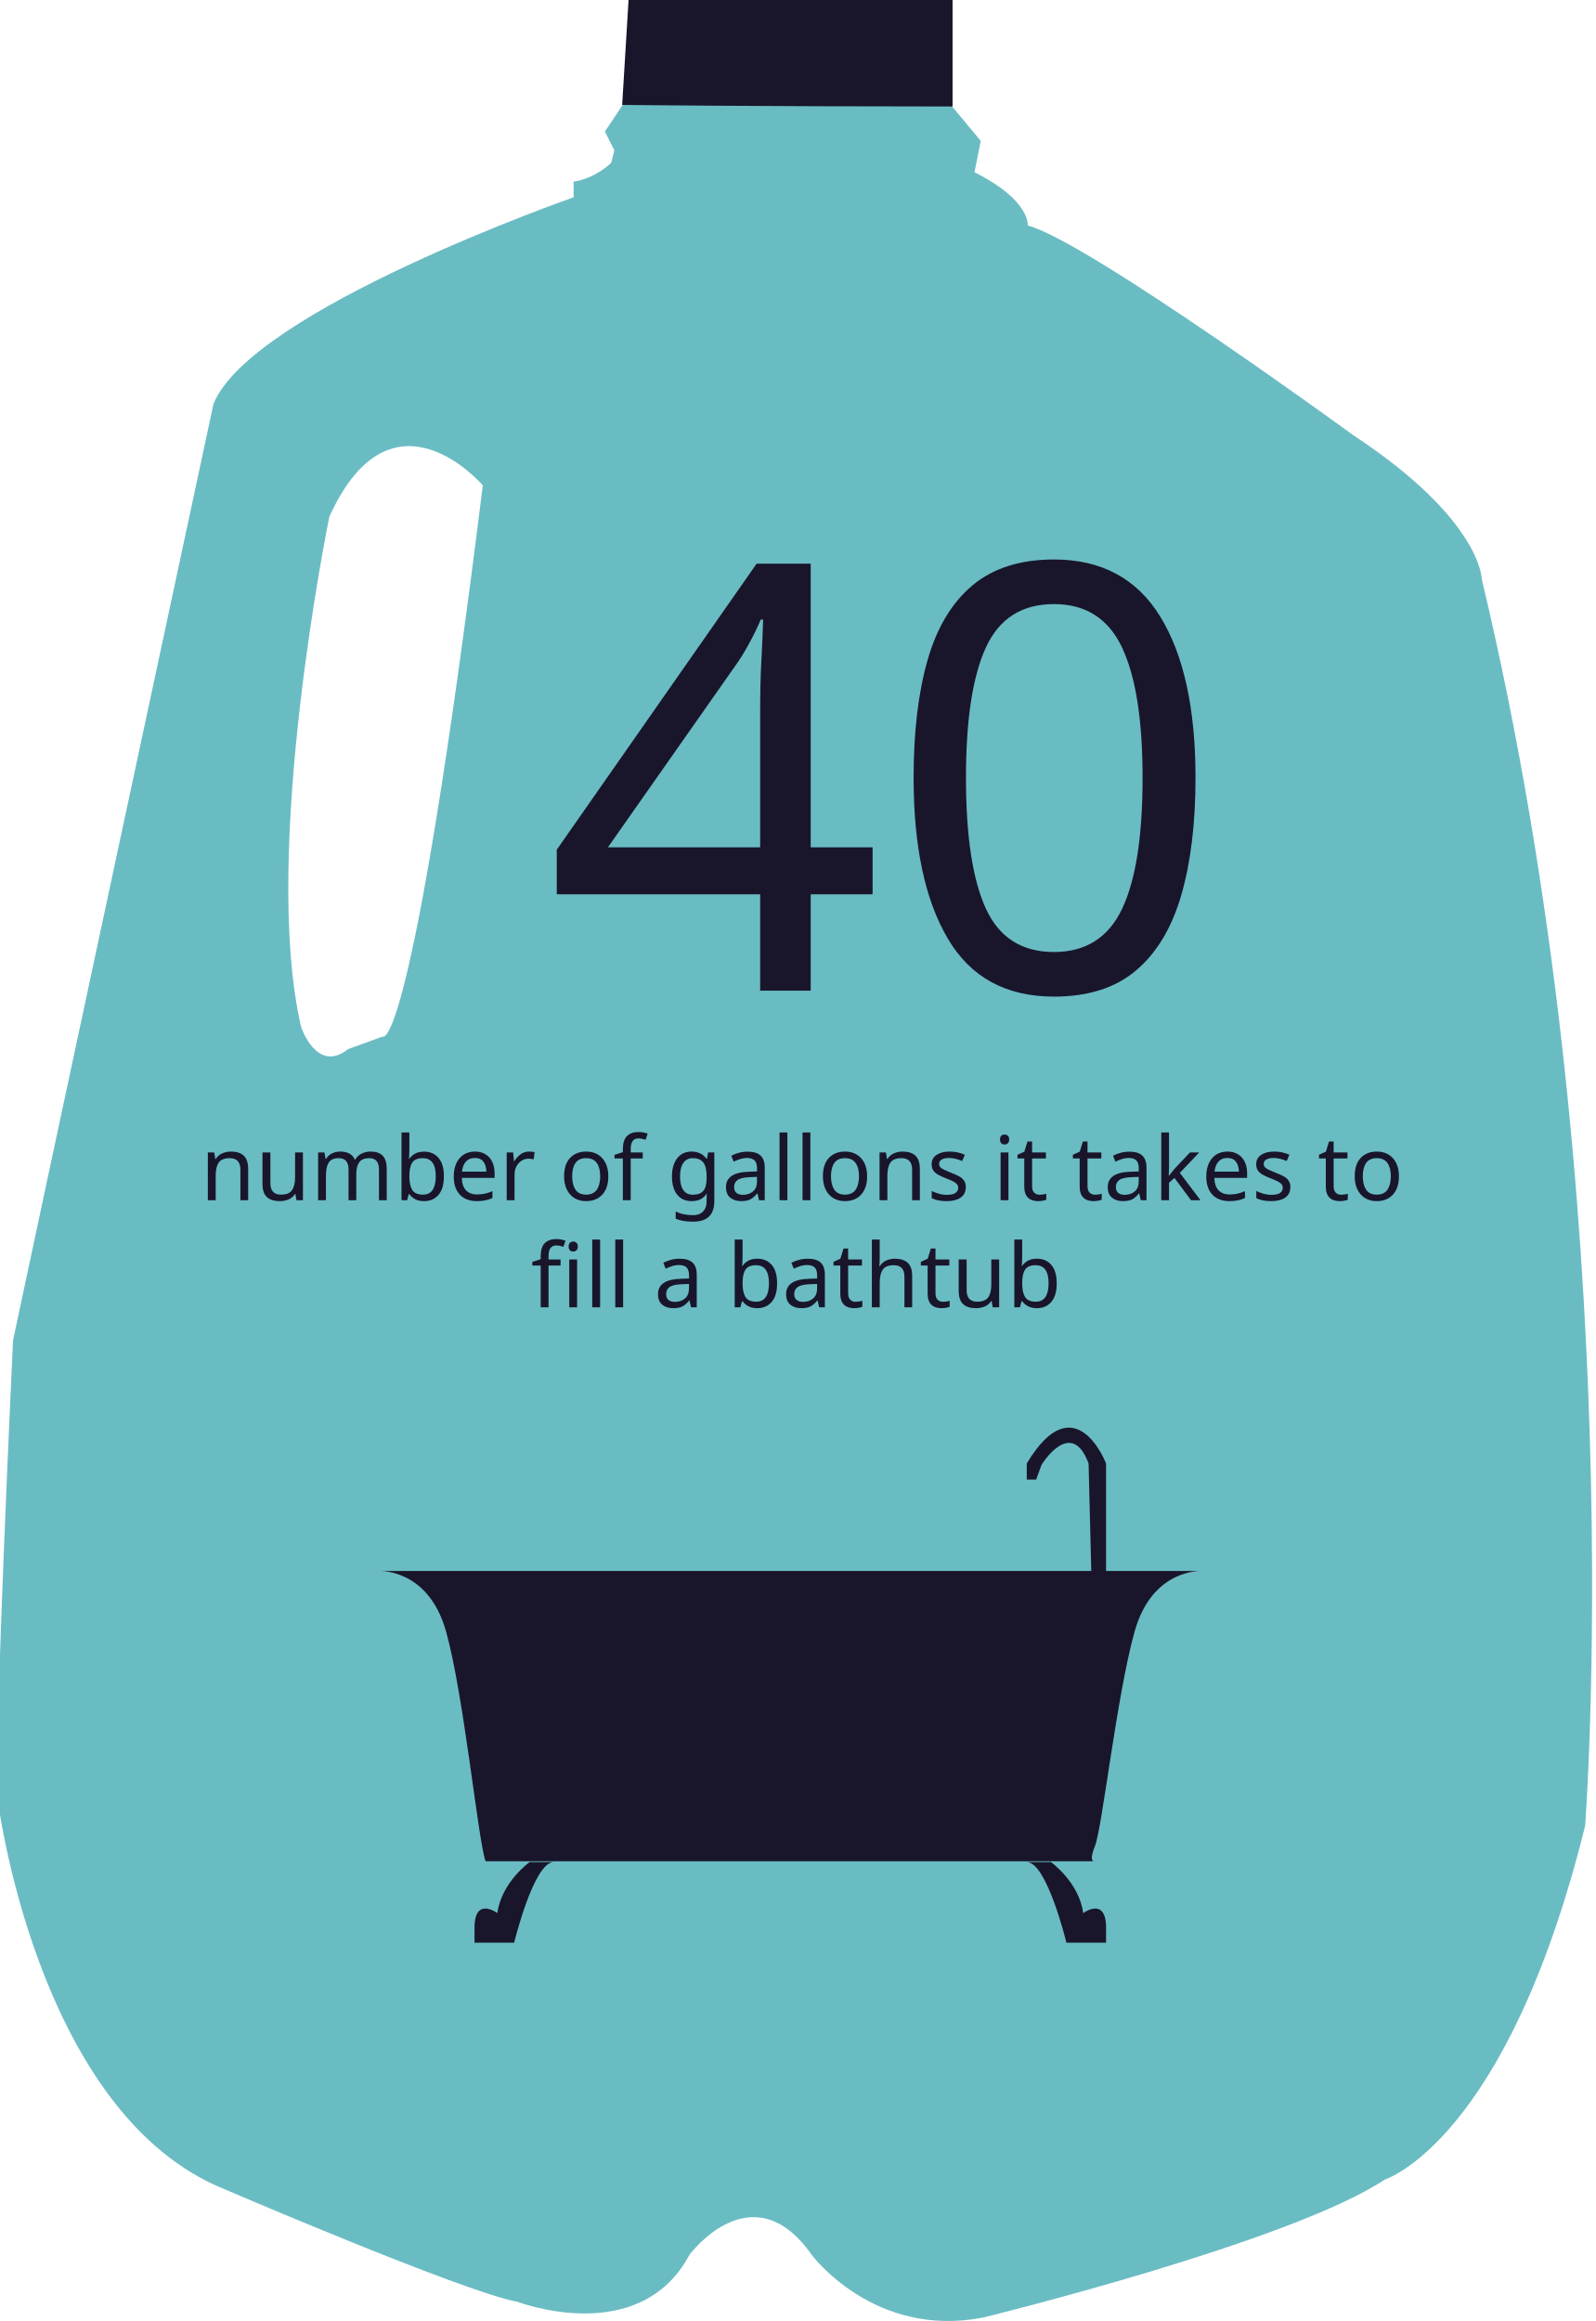
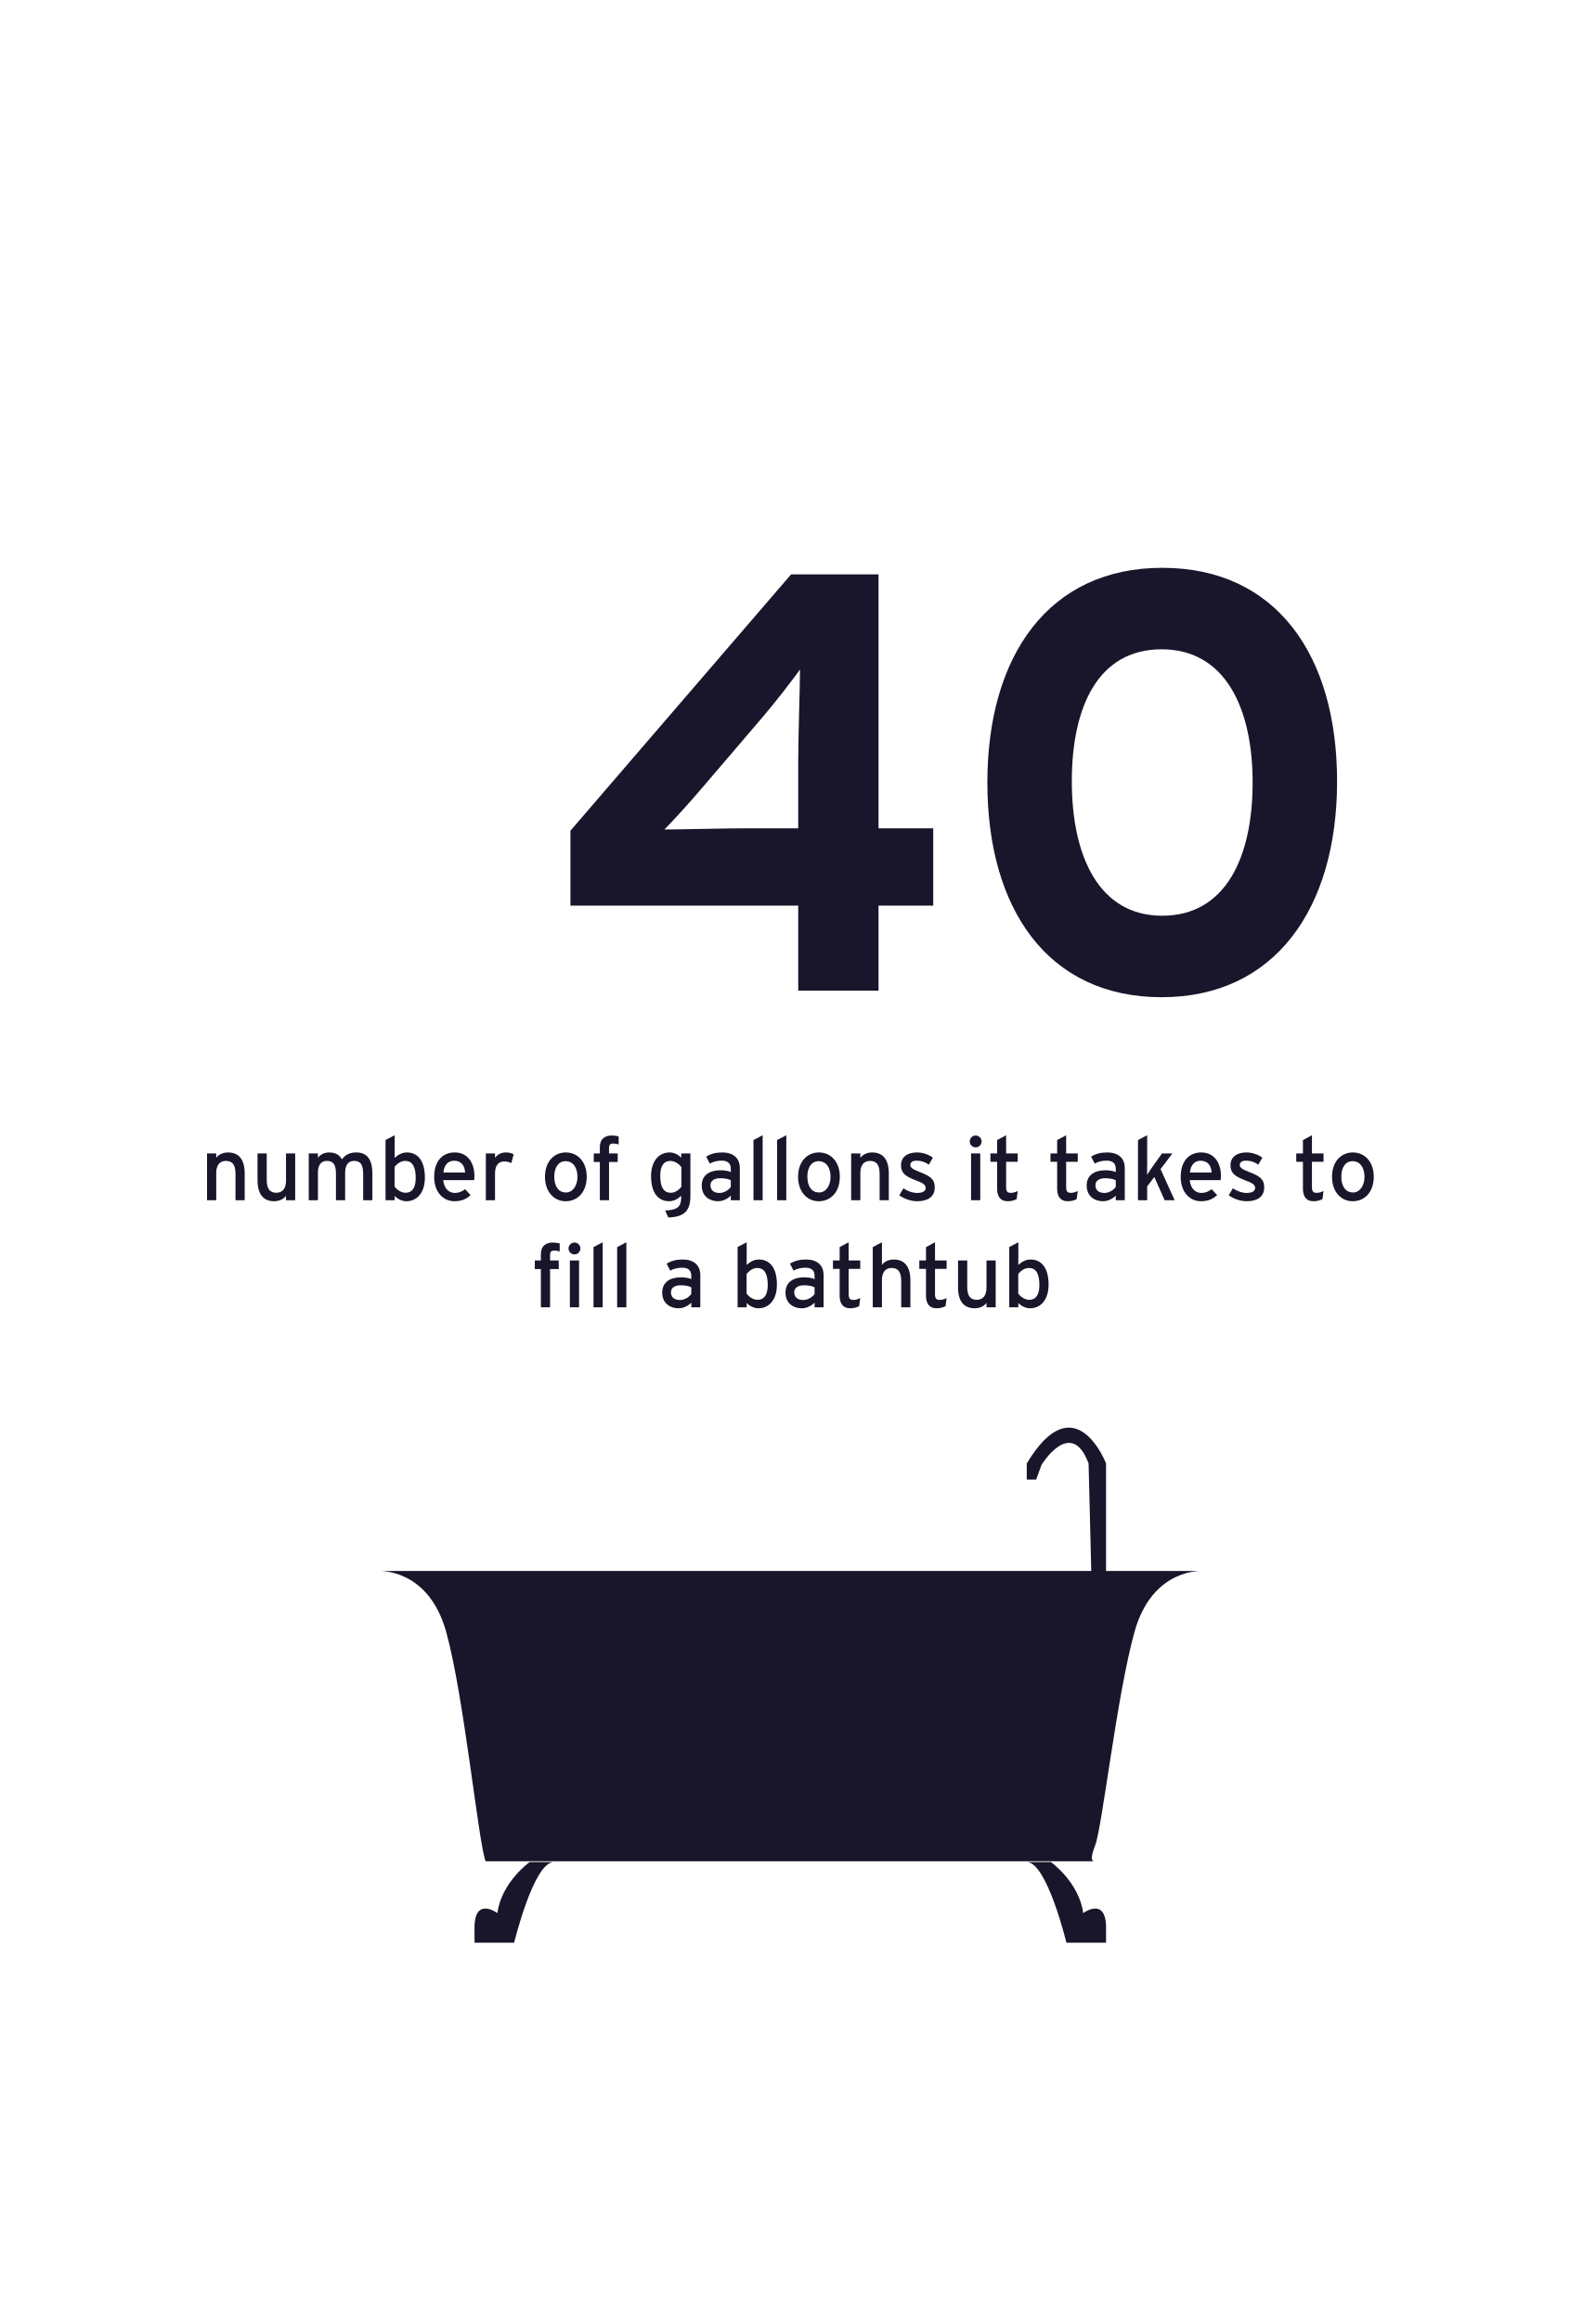
<svg xmlns="http://www.w3.org/2000/svg" version="1.1" id="Layer_1" x="0px" y="0px" width="536.378px" height="780.521px" viewBox="0 0 536.378 780.521" enable-background="new 0 0 536.378 780.521" xml:space="preserve">
-   <g>
-     <path fill="#6ABCC3" d="M329.794,47.392l-2.105,10.53c18.959,9.479,17.902,17.903,17.902,17.903   c20.01,5.263,109.521,70.558,109.521,70.558c43.176,28.433,43.176,48.442,43.176,48.442   c50.553,211.678,34.752,419.134,34.752,419.134c-26.328,106.364-67.396,119.005-67.396,119.005   C434.048,754.024,330.851,779.3,330.851,779.3c-36.859,7.373-57.921-21.062-57.921-21.062c-20.01-28.436-41.069,0-41.069,0   c-16.853,31.595-57.922,15.798-57.922,15.798c-17.903-3.157-101.101-38.964-101.101-38.964   c-61.081-27.385-73.72-130.586-73.72-130.586c-1.052-20.012,5.267-153.751,5.267-153.751   C9.3,427.212,71.786,135.853,71.786,135.853c12.635-31.595,121.105-69.508,121.105-69.508v-5.267   c7.373-1.051,12.637-6.318,12.637-6.318l1.055-4.212l-3.161-6.318l8.424-12.636l2.175-18.333l100.025,15.161L329.794,47.392z    M162.352,163.23c0,0-30.543-35.806-51.604,10.534c0,0-23.17,112.683-9.479,171.655c0,0,5.267,15.797,15.798,7.373l11.584-4.212   C128.651,348.581,138.13,358.056,162.352,163.23z" />
-     <path fill="#19152B" d="M209.215,35.279c0,0,45.303,0.528,111.105,0.528V0H211.368L209.215,35.279z" />
+   <rect x="49.689" y="381.761" fill="none" width="434" height="82" />
+   <g enable-background="new    ">
+     <path fill="#19162B" d="M79.192,403.631v-8.909c0-3.181-1.2-4.32-3.24-4.32c-2.07,0-3.24,1.47-3.24,4.02v9.21h-3.09v-15.749h3.09   v1.5c0.78-1.141,2.34-1.83,3.96-1.83c3.66,0,5.61,2.399,5.61,7.05v9.029H79.192z" />
+     <path fill="#19162B" d="M96.171,403.631v-1.5c-0.78,1.14-2.34,1.83-3.96,1.83c-3.66,0-5.609-2.4-5.609-7.05v-9.029h3.09v8.909   c0,3.18,1.2,4.32,3.24,4.32c2.07,0,3.24-1.471,3.24-4.021v-9.209h3.09v15.749H96.171z" />
+     <path fill="#19162B" d="M122.121,403.631v-8.909c0-3.181-0.99-4.32-3.03-4.32c-2.07,0-3.03,1.47-3.03,4.02v9.21h-3.09v-8.909   c0-3.181-0.99-4.32-3.03-4.32c-2.07,0-3.03,1.47-3.03,4.02v9.21h-3.09v-15.749h3.09v1.5c0.78-1.141,2.13-1.83,3.75-1.83   c2.13,0,3.48,0.81,4.32,2.31c1.14-1.41,2.37-2.31,4.83-2.31c3.66,0,5.4,2.399,5.4,7.05v9.029H122.121z" />
+     <path fill="#19162B" d="M136.671,403.961c-1.59,0-3.09-0.84-3.96-1.8v1.47h-3.06v-20.279l3.06-1.59v7.62   c1.14-1.051,2.46-1.83,4.11-1.83c3.39,0,6.06,2.46,6.06,8.459C142.881,401.411,139.941,403.961,136.671,403.961z M136.251,390.401   c-1.47,0-2.76,0.99-3.57,2.01v6.63c0.69,0.93,2.13,2.07,3.69,2.07c2.22,0,3.42-1.681,3.42-5.01   C139.791,392.142,138.531,390.401,136.251,390.401z" />
+     <path fill="#19162B" d="M159.44,396.852h-10.41c0.33,3.029,2.04,4.319,3.96,4.319c1.32,0,2.37-0.479,3.42-1.26l1.83,1.979   c-1.38,1.32-3.03,2.07-5.43,2.07c-3.69,0-6.81-2.97-6.81-8.189c0-5.34,2.82-8.22,6.9-8.22c4.47,0,6.63,3.63,6.63,7.89   C159.531,396.011,159.471,396.521,159.44,396.852z M152.691,390.342c-2.07,0-3.33,1.439-3.6,3.959h7.32   C156.261,392.142,155.241,390.342,152.691,390.342z" />
+     <path fill="#19162B" d="M171.92,391.151c-0.66-0.36-1.35-0.57-2.37-0.57c-1.95,0-3.09,1.38-3.09,4.05v9h-3.09v-15.749h3.09v1.5   c0.72-1.051,2.04-1.83,3.6-1.83c1.26,0,2.04,0.239,2.67,0.66L171.92,391.151z" />
+     <path fill="#19162B" d="M190.19,403.961c-3.959,0-6.93-3.27-6.93-8.189c0-5.16,3.06-8.22,7.02-8.22c4.02,0,7.02,3.21,7.02,8.13   C197.3,400.901,194.24,403.961,190.19,403.961z M190.16,390.491c-2.34,0-3.78,2.07-3.78,5.19c0,3.449,1.59,5.339,3.93,5.339   s3.87-2.369,3.87-5.249C194.18,392.562,192.65,390.491,190.16,390.491z" />
+     <path fill="#19162B" d="M206.24,384.552c-1.02,0-1.44,0.39-1.44,1.53v1.8h2.91v2.88h-2.91v12.869h-3.09v-12.869h-2.04v-2.88h2.04   v-2.07c0-2.88,1.77-3.96,3.99-3.96c0.81,0,1.68,0.12,2.34,0.3v2.7C207.32,384.642,206.78,384.552,206.24,384.552z" />
+     <path fill="#19162B" d="M224.72,409.421l-1.05-2.34c4.44-0.21,5.4-1.41,5.4-4.68v-0.271c-1.14,1.05-2.43,1.83-4.08,1.83   c-3.36,0-6.06-2.46-6.06-8.46c0-5.399,2.97-7.949,6.21-7.949c1.59,0,3.09,0.84,3.93,1.8v-1.47h3.09v14.249   C232.159,406.931,230.419,409.24,224.72,409.421z M229.129,392.472c-0.69-0.931-2.13-2.07-3.69-2.07c-2.22,0-3.42,1.68-3.42,5.01   c0,3.96,1.26,5.7,3.54,5.7c1.47,0,2.76-0.99,3.57-2.011V392.472z" />
+     <path fill="#19162B" d="M245.75,403.631v-1.56c-1.08,1.079-2.61,1.89-4.32,1.89c-2.55,0-5.46-1.44-5.46-5.31   c0-3.51,2.7-5.101,6.27-5.101c1.47,0,2.64,0.211,3.51,0.601v-1.17c0-1.71-1.05-2.67-2.97-2.67c-1.62,0-2.88,0.3-4.11,0.99   l-1.2-2.34c1.5-0.931,3.18-1.41,5.4-1.41c3.51,0,5.91,1.71,5.91,5.279v10.8H245.75z M245.75,396.911c-0.84-0.42-1.92-0.69-3.6-0.69   c-1.979,0-3.24,0.9-3.24,2.341c0,1.56,0.99,2.609,3.03,2.609c1.65,0,3.09-1.02,3.81-2.01V396.911z" />
+     <path fill="#19162B" d="M253.369,403.631v-20.249l3.09-1.62v21.869H253.369z" />
+     <path fill="#19162B" d="M261.319,403.631v-20.249l3.09-1.62v21.869H261.319z" />
+     <path fill="#19162B" d="M275.298,403.961c-3.959,0-6.929-3.27-6.929-8.189c0-5.16,3.06-8.22,7.02-8.22c4.02,0,7.02,3.21,7.02,8.13   C282.409,400.901,279.349,403.961,275.298,403.961z M275.269,390.491c-2.34,0-3.779,2.07-3.779,5.19c0,3.449,1.59,5.339,3.93,5.339   s3.869-2.369,3.869-5.249C279.289,392.562,277.759,390.491,275.269,390.491z" />
+     <path fill="#19162B" d="M295.789,403.631v-8.909c0-3.181-1.2-4.32-3.24-4.32c-2.07,0-3.24,1.47-3.24,4.02v9.21h-3.09v-15.749h3.09   v1.5c0.781-1.141,2.34-1.83,3.961-1.83c3.659,0,5.609,2.399,5.609,7.05v9.029H295.789z" />
+     <path fill="#19162B" d="M308.419,403.961c-2.131,0-4.44-0.84-6.03-2.01l1.409-2.34c1.471,1.02,3.121,1.56,4.59,1.56   c1.951,0,2.881-0.63,2.881-1.74c0-1.199-1.381-1.77-3.66-2.64c-3.391-1.32-4.62-2.46-4.62-4.949c0-2.82,2.22-4.29,5.37-4.29   c1.98,0,3.93,0.72,5.34,1.739l-1.35,2.37c-1.291-0.899-2.58-1.35-4.08-1.35s-2.16,0.6-2.16,1.439c0,0.78,0.54,1.351,2.91,2.28   c3.51,1.35,5.31,2.31,5.31,5.279C314.329,402.791,311.509,403.961,308.419,403.961z" />
+     <path fill="#19162B" d="M328.098,385.842c-1.11,0-2.01-0.9-2.01-1.98c0-1.109,0.899-2.01,2.01-2.01c1.08,0,1.979,0.9,1.979,2.01   C330.078,384.941,329.178,385.842,328.098,385.842z M326.539,403.631v-15.749h3.09v15.749H326.539z" />
+     <path fill="#19162B" d="M341.868,403.241c-0.75,0.42-1.8,0.72-3.03,0.72c-2.189,0-3.539-1.35-3.539-4.17v-9.09h-2.25v-2.819h2.25   v-4.5l3.029-1.62v6.12h3.9v2.819h-3.9v8.55c0,1.47,0.48,1.89,1.62,1.89c0.81,0,1.71-0.3,2.28-0.63L341.868,403.241z" />
+     <path fill="#19162B" d="M362.058,403.241c-0.75,0.42-1.801,0.72-3.03,0.72c-2.19,0-3.54-1.35-3.54-4.17v-9.09h-2.25v-2.819h2.25   v-4.5l3.029-1.62v6.12h3.9v2.819h-3.9v8.55c0,1.47,0.48,1.89,1.621,1.89c0.81,0,1.709-0.3,2.279-0.63L362.058,403.241z" />
+     <path fill="#19162B" d="M375.198,403.631v-1.56c-1.08,1.079-2.61,1.89-4.319,1.89c-2.551,0-5.461-1.44-5.461-5.31   c0-3.51,2.701-5.101,6.271-5.101c1.47,0,2.64,0.211,3.51,0.601v-1.17c0-1.71-1.05-2.67-2.97-2.67c-1.62,0-2.88,0.3-4.109,0.99   l-1.201-2.34c1.5-0.931,3.181-1.41,5.4-1.41c3.51,0,5.91,1.71,5.91,5.279v10.8H375.198z M375.198,396.911   c-0.84-0.42-1.92-0.69-3.601-0.69c-1.979,0-3.239,0.9-3.239,2.341c0,1.56,0.99,2.609,3.03,2.609c1.649,0,3.09-1.02,3.81-2.01   V396.911z" />
+     <path fill="#19162B" d="M391.637,403.631l-3.48-7.83l-2.399,3.181v4.649h-3.09v-20.249l3.09-1.62v9.93c0,0.96-0.03,2.58-0.03,3.359   c0.42-0.63,1.229-1.829,1.74-2.579l3.27-4.59h3.51l-3.99,5.279l4.74,10.47H391.637z" />
+     <path fill="#19162B" d="M410.477,396.852h-10.41c0.33,3.029,2.04,4.319,3.96,4.319c1.32,0,2.37-0.479,3.42-1.26l1.83,1.979   c-1.38,1.32-3.03,2.07-5.43,2.07c-3.69,0-6.81-2.97-6.81-8.189c0-5.34,2.819-8.22,6.899-8.22c4.47,0,6.63,3.63,6.63,7.89   C410.567,396.011,410.506,396.521,410.477,396.852z M403.727,390.342c-2.07,0-3.33,1.439-3.6,3.959h7.319   C407.296,392.142,406.277,390.342,403.727,390.342z" />
+     <path fill="#19162B" d="M419.208,403.961c-2.13,0-4.44-0.84-6.03-2.01l1.41-2.34c1.47,1.02,3.12,1.56,4.59,1.56   c1.95,0,2.88-0.63,2.88-1.74c0-1.199-1.38-1.77-3.66-2.64c-3.39-1.32-4.619-2.46-4.619-4.949c0-2.82,2.22-4.29,5.369-4.29   c1.98,0,3.931,0.72,5.34,1.739l-1.35,2.37c-1.29-0.899-2.58-1.35-4.08-1.35s-2.16,0.6-2.16,1.439c0,0.78,0.54,1.351,2.91,2.28   c3.51,1.35,5.31,2.31,5.31,5.279C425.117,402.791,422.297,403.961,419.208,403.961z" />
+     <path fill="#19162B" d="M444.707,403.241c-0.75,0.42-1.8,0.72-3.03,0.72c-2.189,0-3.539-1.35-3.539-4.17v-9.09h-2.25v-2.819h2.25   v-4.5l3.029-1.62v6.12h3.9v2.819h-3.9v8.55c0,1.47,0.48,1.89,1.62,1.89c0.81,0,1.71-0.3,2.28-0.63L444.707,403.241z" />
+     <path fill="#19162B" d="M454.847,403.961c-3.96,0-6.93-3.27-6.93-8.189c0-5.16,3.06-8.22,7.02-8.22c4.02,0,7.02,3.21,7.02,8.13   C461.957,400.901,458.897,403.961,454.847,403.961z M454.817,390.491c-2.34,0-3.78,2.07-3.78,5.19c0,3.449,1.591,5.339,3.931,5.339   s3.869-2.369,3.869-5.249C458.836,392.562,457.307,390.491,454.817,390.491z" />
  </g>
-   <rect x="49.689" y="381.761" fill="none" width="434" height="82" />
-   <text transform="matrix(1 0 0 1 67.3423 403.6309)" fill="#19162B" font-family="'Interstate-Regular'" font-size="30">number of gallons it takes to </text>
-   <text transform="matrix(1 0 0 1 178.5503 439.6309)" fill="#19162B" font-family="'Interstate-Regular'" font-size="30">fill a bathtub</text>
+   <g enable-background="new    ">
+     <path fill="#19162B" d="M186.41,420.552c-1.02,0-1.44,0.39-1.44,1.53v1.8h2.91v2.88h-2.91v12.869h-3.09v-12.869h-2.04v-2.88h2.04   v-2.07c0-2.88,1.77-3.96,3.99-3.96c0.81,0,1.68,0.12,2.34,0.3v2.7C187.49,420.642,186.95,420.552,186.41,420.552z M193.19,421.842   c-1.11,0-2.01-0.9-2.01-1.98c0-1.109,0.9-2.01,2.01-2.01c1.08,0,1.979,0.9,1.979,2.01   C195.169,420.941,194.27,421.842,193.19,421.842z M191.63,439.631v-15.749h3.09v15.749H191.63z" />
+     <path fill="#19162B" d="M199.58,439.631v-20.249l3.09-1.62v21.869H199.58z" />
+     <path fill="#19162B" d="M207.53,439.631v-20.249l3.09-1.62v21.869H207.53z" />
+     <path fill="#19162B" d="M232.459,439.631v-1.56c-1.08,1.079-2.61,1.89-4.32,1.89c-2.55,0-5.46-1.44-5.46-5.31   c0-3.51,2.7-5.101,6.27-5.101c1.47,0,2.64,0.211,3.51,0.601v-1.17c0-1.71-1.05-2.67-2.97-2.67c-1.62,0-2.88,0.3-4.11,0.99   l-1.2-2.34c1.5-0.931,3.18-1.41,5.4-1.41c3.51,0,5.91,1.71,5.91,5.279v10.8H232.459z M232.459,432.911   c-0.84-0.42-1.92-0.69-3.6-0.69c-1.979,0-3.24,0.9-3.24,2.341c0,1.56,0.99,2.609,3.03,2.609c1.65,0,3.09-1.02,3.81-2.01V432.911z" />
+     <path fill="#19162B" d="M255.049,439.961c-1.59,0-3.09-0.84-3.96-1.8v1.47h-3.06v-20.279l3.06-1.59v7.62   c1.14-1.051,2.46-1.83,4.11-1.83c3.39,0,6.06,2.46,6.06,8.459C261.258,437.411,258.318,439.961,255.049,439.961z M254.628,426.401   c-1.47,0-2.76,0.99-3.57,2.01v6.63c0.69,0.93,2.13,2.07,3.69,2.07c2.22,0,3.42-1.681,3.42-5.01   C258.168,428.142,256.909,426.401,254.628,426.401z" />
+     <path fill="#19162B" d="M273.918,439.631v-1.56c-1.08,1.079-2.61,1.89-4.319,1.89c-2.55,0-5.46-1.44-5.46-5.31   c0-3.51,2.7-5.101,6.27-5.101c1.47,0,2.64,0.211,3.51,0.601v-1.17c0-1.71-1.05-2.67-2.97-2.67c-1.62,0-2.88,0.3-4.11,0.99   l-1.2-2.34c1.5-0.931,3.18-1.41,5.4-1.41c3.51,0,5.91,1.71,5.91,5.279v10.8H273.918z M273.918,432.911   c-0.84-0.42-1.92-0.69-3.601-0.69c-1.979,0-3.239,0.9-3.239,2.341c0,1.56,0.99,2.609,3.03,2.609c1.649,0,3.09-1.02,3.81-2.01   V432.911z" />
+     <path fill="#19162B" d="M288.917,439.241c-0.75,0.42-1.799,0.72-3.029,0.72c-2.189,0-3.54-1.35-3.54-4.17v-9.09h-2.25v-2.819h2.25   v-4.5l3.03-1.62v6.12h3.899v2.819h-3.899v8.55c0,1.47,0.479,1.89,1.619,1.89c0.811,0,1.711-0.3,2.28-0.63L288.917,439.241z" />
+     <path fill="#19162B" d="M303.048,439.631v-8.909c0-3.181-1.2-4.32-3.24-4.32c-2.07,0-3.24,1.47-3.24,4.02v9.21h-3.09v-20.249   l3.09-1.62v7.62c0.781-1.141,2.34-1.83,3.961-1.83c3.659,0,5.609,2.399,5.609,7.05v9.029H303.048z" />
+     <path fill="#19162B" d="M317.958,439.241c-0.75,0.42-1.8,0.72-3.029,0.72c-2.19,0-3.541-1.35-3.541-4.17v-9.09h-2.25v-2.819h2.25   v-4.5l3.03-1.62v6.12h3.899v2.819h-3.899v8.55c0,1.47,0.479,1.89,1.62,1.89c0.811,0,1.71-0.3,2.279-0.63L317.958,439.241z" />
+     <path fill="#19162B" d="M331.728,439.631v-1.5c-0.779,1.14-2.34,1.83-3.959,1.83c-3.66,0-5.61-2.4-5.61-7.05v-9.029h3.091v8.909   c0,3.18,1.199,4.32,3.239,4.32c2.069,0,3.239-1.471,3.239-4.021v-9.209h3.09v15.749H331.728z" />
+     <path fill="#19162B" d="M346.398,439.961c-1.59,0-3.09-0.84-3.959-1.8v1.47h-3.061v-20.279l3.061-1.59v7.62   c1.14-1.051,2.459-1.83,4.109-1.83c3.39,0,6.06,2.46,6.06,8.459C352.608,437.411,349.667,439.961,346.398,439.961z    M345.978,426.401c-1.47,0-2.76,0.99-3.57,2.01v6.63c0.69,0.93,2.131,2.07,3.69,2.07c2.22,0,3.42-1.681,3.42-5.01   C349.518,428.142,348.258,426.401,345.978,426.401z" />
+   </g>
  <g id="Layer_1_1_">
-     <text transform="matrix(1 0 0 1 183.0215 333.1475)" fill="#19162B" font-family="'Interstate-Bold'" font-size="200">40</text>
-     <text transform="matrix(1 0 0 1 459.6177 333.1475)" fill="#19162B" font-family="'Interstate-Bold'" font-size="150"> </text>
-     <path fill="#19162B" d="M163.297,625.917C164.402,628.681,164.402,628.681,163.297,625.917   c-2.412-6.026-7.233-55.433-13.258-77.125c-6.027-21.693-22.898-20.487-22.898-20.487h277.251c0,0-16.873-1.203-22.896,20.488   c-6.023,21.692-10.861,65.899-13.271,71.927c-2.408,6.026,0.016,5.197,0.016,5.197 M371.931,528.292V492.14   c0,0-10.395-27.114-26.664,0v5.425h3.164l1.809-4.974c0,0,9.941-16.269,15.816-0.451l0.904,36.152H371.931L371.931,528.292z    M345.267,626.185c6.779,0,13.332,27.116,13.332,27.116h13.332v-5.875c-0.451-9.491-7.684-4.065-7.684-4.065   c-1.355-10.396-10.846-17.175-10.846-17.175S338.488,626.185,345.267,626.185z M178.098,626.185c0,0-9.491,6.779-10.846,17.176   c0,0-7.231-5.426-7.683,4.065v5.875H172.9c0,0,6.553-27.116,13.332-27.116C193.011,626.185,178.098,626.185,178.098,626.185z" />
+     <g enable-background="new    ">
+       <path fill="#19162B" d="M295.419,304.548v28.6H268.42v-28.6h-76.599v-25.199l74.199-86.199h29.399v85.398h18.4v26H295.419z     M256.62,240.949l-20,23.399c-4.4,5.2-10.2,11.6-13.2,14.6c4.8,0,19.8-0.4,27.799-0.4h17.2v-22.799c0-8,0.6-25.4,0.6-30.6    C266.42,228.749,261.22,235.549,256.62,240.949z" />
+       <path fill="#19162B" d="M390.619,335.348c-38.199,0-58.599-29.6-58.599-72.199s20.6-72.199,58.799-72.199    c38.2,0,58.8,29.2,58.8,71.8C449.619,305.348,428.818,335.348,390.619,335.348z M390.619,218.35    c-21.399,0-30.199,19.399-30.199,44.399c0,24.999,9,45.199,30.399,45.199s30.399-19.8,30.399-44.8S412.019,218.35,390.619,218.35z    " />
+     </g>
+     <path fill="#19162B" d="M163.297,625.917C164.402,628.681,164.402,628.681,163.297,625.917   c-2.412-6.026-7.233-55.433-13.258-77.125c-6.027-21.693-22.898-20.487-22.898-20.487h277.251c0,0-16.873-1.203-22.896,20.488   c-6.023,21.692-10.861,65.899-13.271,71.927c-2.406,6.026,0.018,5.197,0.018,5.197 M371.931,528.292V492.14   c0,0-10.395-27.113-26.664,0v5.426h3.164l1.809-4.975c0,0,9.941-16.269,15.816-0.451l0.904,36.152H371.931L371.931,528.292z    M345.267,626.185c6.779,0,13.332,27.116,13.332,27.116h13.332v-5.875c-0.451-9.491-7.684-4.064-7.684-4.064   c-1.355-10.396-10.846-17.176-10.846-17.176S338.488,626.185,345.267,626.185z M178.098,626.185c0,0-9.491,6.779-10.846,17.177   c0,0-7.231-5.427-7.683,4.064v5.875H172.9c0,0,6.553-27.116,13.332-27.116C193.011,626.185,178.098,626.185,178.098,626.185z" />
  </g>
</svg>
